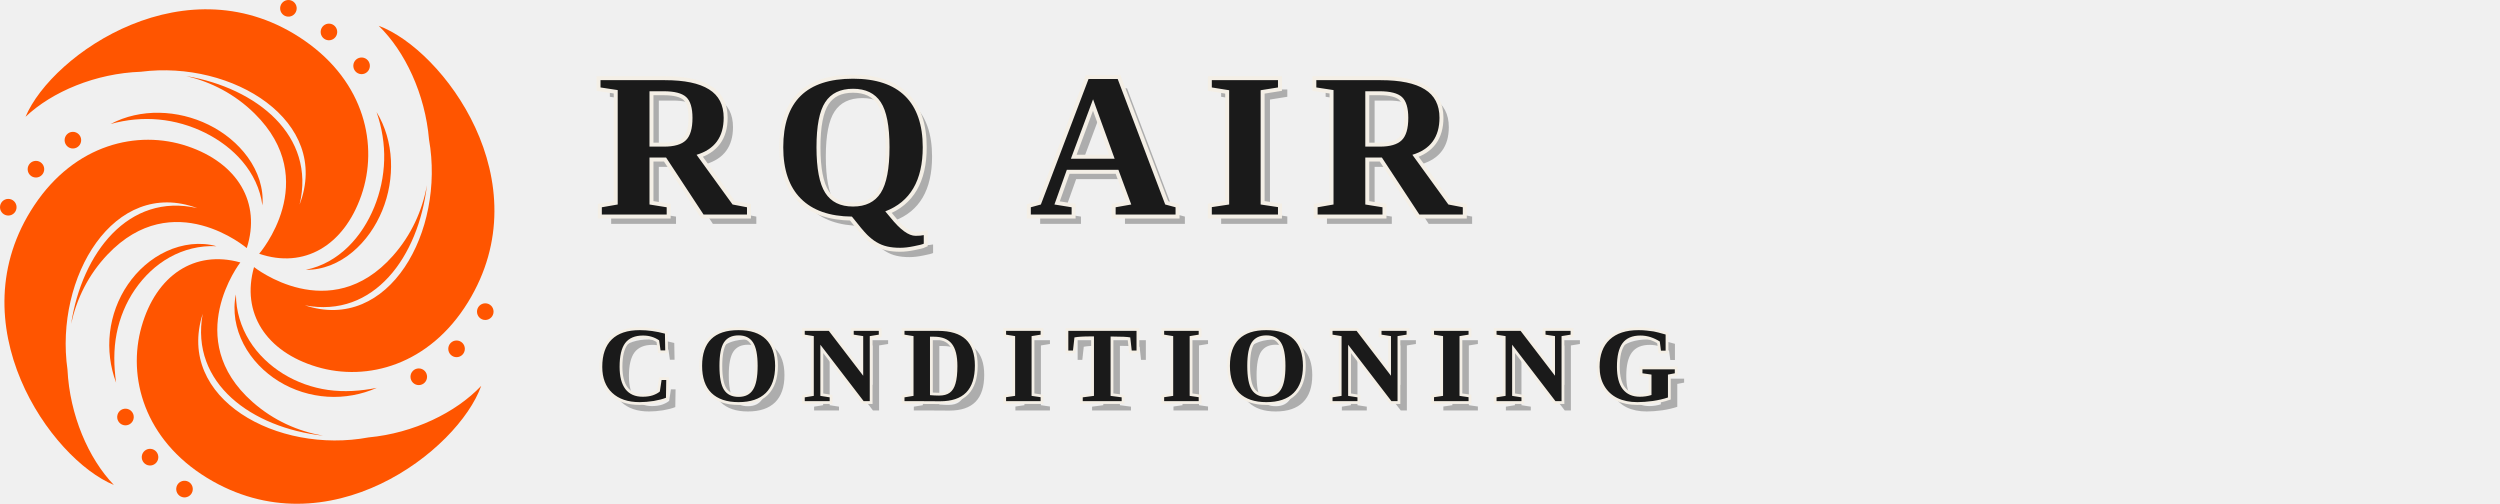
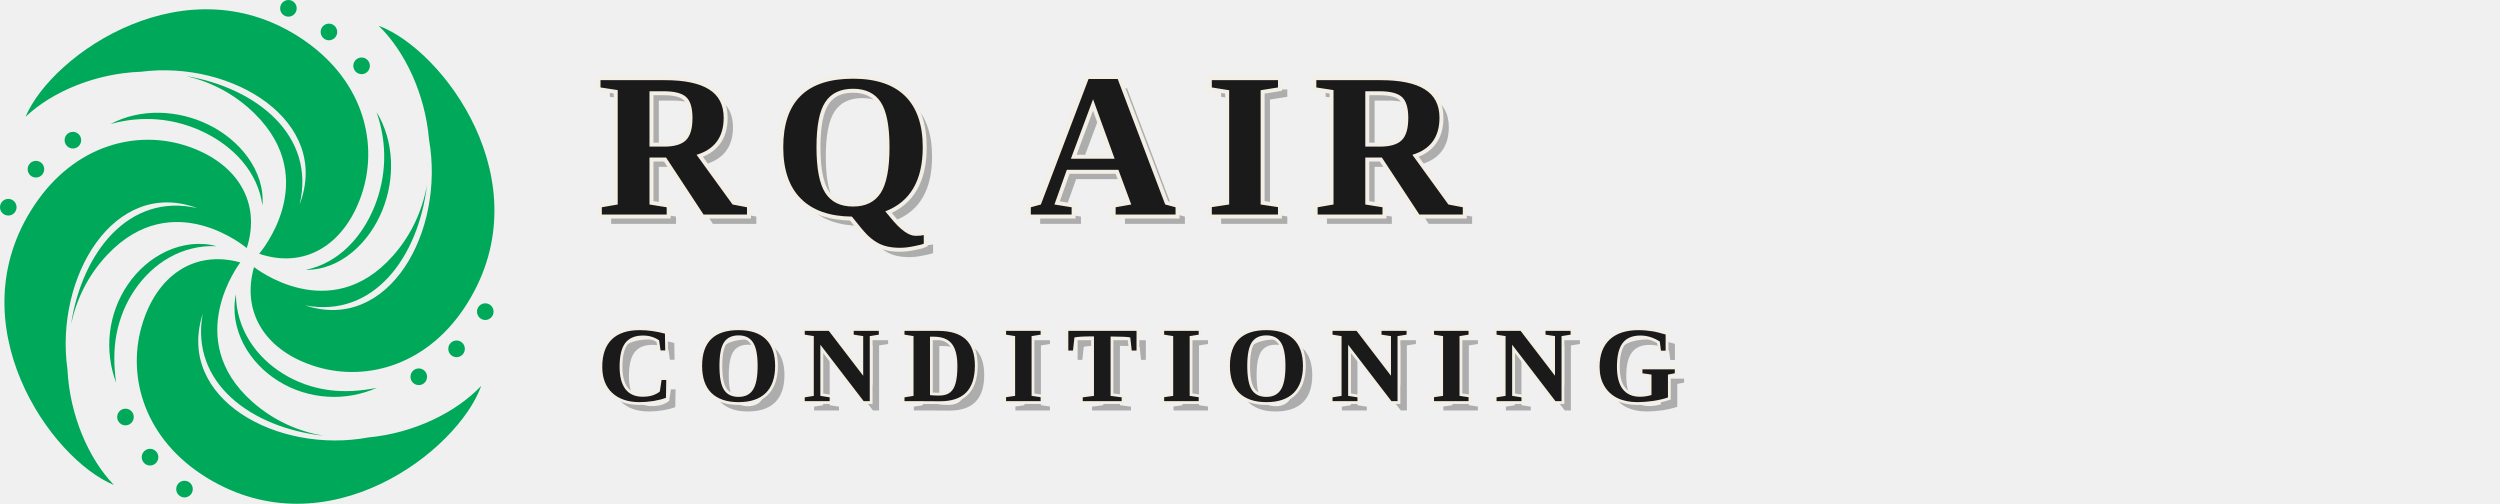
<svg xmlns="http://www.w3.org/2000/svg" width="268" height="54" viewBox="0 0 268 54" fill="none">
  <g clip-path="url(#clip0_rq_logo)">
-     <path d="M11.855 13.296C13.43 12.452 15.26 12.055 17.079 12.089C18.902 12.121 20.724 12.566 22.369 13.378C24.015 14.187 25.494 15.375 26.573 16.874C27.114 17.622 27.538 18.452 27.818 19.324C28.087 20.2 28.213 21.117 28.129 22.014C27.897 20.231 27.103 18.632 26.001 17.325C24.896 16.012 23.488 14.98 21.958 14.219C20.423 13.463 18.751 12.977 17.037 12.816C15.323 12.651 13.572 12.816 11.855 13.296Z" fill="#FF5500" />
-     <path d="M12.446 41.02C11.818 39.342 11.573 37.482 11.787 35.652C11.998 33.825 12.652 32.032 13.704 30.502C14.748 28.971 16.188 27.696 17.87 26.926C18.709 26.539 19.605 26.287 20.513 26.186C21.42 26.094 22.34 26.147 23.202 26.393C21.415 26.303 19.69 26.749 18.195 27.579C16.694 28.412 15.436 29.629 14.468 31.035C13.501 32.446 12.833 34.064 12.501 35.766C12.169 37.469 12.195 39.243 12.446 41.02Z" fill="#FF5500" />
-     <path d="M40.365 12.01C41.304 13.535 41.821 15.344 41.908 17.174C41.998 19.004 41.676 20.863 40.977 22.568C40.281 24.271 39.202 25.836 37.786 27.019C37.082 27.61 36.286 28.093 35.437 28.43C34.585 28.759 33.683 28.944 32.789 28.921C34.543 28.57 36.075 27.669 37.301 26.475C38.53 25.279 39.461 23.799 40.115 22.213C40.764 20.624 41.133 18.914 41.183 17.182C41.233 15.45 40.953 13.702 40.365 12.01Z" fill="#FF5500" />
-     <path d="M40.403 41.575C38.768 42.296 36.938 42.643 35.108 42.527C33.283 42.413 31.466 41.853 29.889 40.88C28.314 39.911 26.97 38.538 26.113 36.888C25.683 36.068 25.385 35.18 25.234 34.273C25.095 33.366 25.097 32.438 25.292 31.56C25.298 33.361 25.836 35.066 26.74 36.525C27.647 37.986 28.924 39.185 30.371 40.081C31.824 40.975 33.467 41.561 35.173 41.803C36.89 42.044 38.652 41.925 40.403 41.575Z" fill="#FF5500" />
-     <path d="M45.99 14.948C47.728 24.785 41.71 35.731 32.675 32.729C40.099 34.156 44.861 27.504 45.769 19.855C45.273 22.555 44.12 25.17 42.121 27.424C35.336 35.079 27.233 28.631 27.233 28.631C25.838 33.538 28.512 37.705 33.976 39.33C39.371 40.938 46.027 39.121 50.159 32.413C58.15 19.441 47.469 5.305 40.595 2.764C43.424 5.509 45.581 10.1 45.99 14.948Z" fill="#FF5500" />
-     <path d="M51.586 41.365C48.878 44.232 44.331 46.439 39.516 46.889C29.748 48.717 18.818 42.752 21.729 33.641C20.371 41.118 27.022 45.855 34.635 46.706C31.945 46.229 29.337 45.091 27.08 43.099C19.414 36.336 25.761 28.133 25.761 28.133C20.872 26.769 16.75 29.491 15.179 34.999C13.625 40.439 15.485 47.118 22.185 51.221C35.144 59.154 49.115 48.298 51.586 41.365Z" fill="#FF5500" />
-     <path d="M7.233 39.62C5.832 29.727 12.225 18.999 21.149 22.312C13.781 20.63 8.791 27.11 7.623 34.724C8.211 32.043 9.453 29.47 11.528 27.285C18.572 19.869 26.452 26.595 26.452 26.595C28.013 21.741 25.487 17.485 20.081 15.668C14.743 13.875 8.029 15.461 3.67 22.02C-4.766 34.708 5.424 49.208 12.204 51.985C9.472 49.142 7.473 44.479 7.233 39.62Z" fill="#FF5500" />
-     <path d="M32.115 21.929C33.89 14.543 27.519 9.434 19.964 8.153C22.622 8.782 25.164 10.068 27.305 12.185C34.578 19.372 27.783 27.202 27.783 27.202C32.587 28.841 36.854 26.356 38.734 20.948C40.591 15.606 39.109 8.832 32.648 4.355C20.154 -4.307 5.594 5.737 2.738 12.519C5.602 9.811 10.267 7.864 15.101 7.692C24.956 6.422 35.533 12.999 32.115 21.929Z" fill="#FF5500" />
-     <path d="M45.781 40.389C45.781 40.882 45.383 41.283 44.893 41.283C44.402 41.283 44.004 40.882 44.004 40.389C44.004 39.896 44.402 39.495 44.893 39.495C45.386 39.495 45.781 39.896 45.781 40.389Z" fill="#FF5500" />
-     <path d="M49.832 37.395C49.832 37.888 49.434 38.289 48.943 38.289C48.453 38.289 48.055 37.888 48.055 37.395C48.055 36.901 48.453 36.501 48.943 36.501C49.434 36.501 49.832 36.901 49.832 37.395Z" fill="#FF5500" />
-     <path d="M52.91 33.408C52.91 33.902 52.512 34.302 52.022 34.302C51.531 34.302 51.133 33.902 51.133 33.408C51.133 32.915 51.531 32.515 52.022 32.515C52.515 32.515 52.91 32.913 52.91 33.408Z" fill="#FF5500" />
-     <path d="M14.308 44.94C14.437 44.463 14.158 43.972 13.685 43.842C13.211 43.712 12.723 43.993 12.594 44.469C12.464 44.945 12.743 45.437 13.217 45.566C13.69 45.697 14.179 45.416 14.308 44.94Z" fill="#FF5500" />
-     <path d="M16.011 49.9C15.523 49.86 15.159 49.427 15.198 48.934C15.238 48.443 15.668 48.077 16.158 48.117C16.646 48.157 17.01 48.589 16.97 49.083C16.928 49.576 16.498 49.942 16.011 49.9Z" fill="#FF5500" />
-     <path d="M20.628 52.692C20.773 52.221 20.51 51.72 20.041 51.575C19.572 51.429 19.075 51.694 18.93 52.165C18.785 52.637 19.048 53.138 19.517 53.283C19.986 53.429 20.484 53.164 20.628 52.692Z" fill="#FF5500" />
-     <path d="M6.926 15.052C6.913 14.559 7.298 14.147 7.788 14.134C8.279 14.121 8.688 14.508 8.701 15.001C8.714 15.495 8.329 15.906 7.839 15.919C7.351 15.935 6.942 15.545 6.926 15.052Z" fill="#FF5500" />
-     <path d="M2.965 18.163C2.952 17.67 3.337 17.259 3.828 17.245C4.318 17.232 4.727 17.619 4.74 18.113C4.753 18.606 4.368 19.017 3.878 19.03C3.387 19.046 2.978 18.657 2.965 18.163Z" fill="#FF5500" />
-     <path d="M0 22.239C-0.013 21.746 0.372 21.335 0.863 21.322C1.353 21.308 1.762 21.696 1.775 22.189C1.788 22.682 1.403 23.093 0.913 23.107C0.425 23.12 0.014 22.733 0 22.239Z" fill="#FF5500" />
-     <path d="M38.643 6.172C39.129 6.106 39.577 6.448 39.643 6.936C39.709 7.424 39.368 7.875 38.883 7.941C38.398 8.008 37.95 7.665 37.884 7.177C37.815 6.689 38.155 6.239 38.643 6.172Z" fill="#FF5500" />
-     <path d="M35.143 2.541C35.628 2.475 36.076 2.817 36.142 3.305C36.208 3.793 35.868 4.244 35.383 4.31C34.897 4.377 34.449 4.035 34.383 3.547C34.317 3.059 34.657 2.608 35.143 2.541Z" fill="#FF5500" />
-     <path d="M30.799 0.008C31.284 -0.058 31.732 0.284 31.798 0.772C31.864 1.26 31.524 1.711 31.039 1.777C30.554 1.844 30.105 1.501 30.039 1.013C29.974 0.525 30.314 0.075 30.799 0.008Z" fill="#FF5500" />
+     <path d="M11.855 13.296C13.43 12.452 15.26 12.055 17.079 12.089C18.902 12.121 20.724 12.566 22.369 13.378C24.015 14.187 25.494 15.375 26.573 16.874C27.114 17.622 27.538 18.452 27.818 19.324C28.087 20.2 28.213 21.117 28.129 22.014C27.897 20.231 27.103 18.632 26.001 17.325C24.896 16.012 23.488 14.98 21.958 14.219C20.423 13.463 18.751 12.977 17.037 12.816C15.323 12.651 13.572 12.816 11.855 13.296Z" fill="#00a859" />
+     <path d="M12.446 41.02C11.818 39.342 11.573 37.482 11.787 35.652C11.998 33.825 12.652 32.032 13.704 30.502C14.748 28.971 16.188 27.696 17.87 26.926C18.709 26.539 19.605 26.287 20.513 26.186C21.42 26.094 22.34 26.147 23.202 26.393C21.415 26.303 19.69 26.749 18.195 27.579C16.694 28.412 15.436 29.629 14.468 31.035C13.501 32.446 12.833 34.064 12.501 35.766C12.169 37.469 12.195 39.243 12.446 41.02Z" fill="#00a859" />
+     <path d="M40.365 12.01C41.304 13.535 41.821 15.344 41.908 17.174C41.998 19.004 41.676 20.863 40.977 22.568C40.281 24.271 39.202 25.836 37.786 27.019C37.082 27.61 36.286 28.093 35.437 28.43C34.585 28.759 33.683 28.944 32.789 28.921C34.543 28.57 36.075 27.669 37.301 26.475C38.53 25.279 39.461 23.799 40.115 22.213C40.764 20.624 41.133 18.914 41.183 17.182C41.233 15.45 40.953 13.702 40.365 12.01Z" fill="#00a859" />
+     <path d="M40.403 41.575C38.768 42.296 36.938 42.643 35.108 42.527C33.283 42.413 31.466 41.853 29.889 40.88C28.314 39.911 26.97 38.538 26.113 36.888C25.683 36.068 25.385 35.18 25.234 34.273C25.095 33.366 25.097 32.438 25.292 31.56C25.298 33.361 25.836 35.066 26.74 36.525C27.647 37.986 28.924 39.185 30.371 40.081C31.824 40.975 33.467 41.561 35.173 41.803C36.89 42.044 38.652 41.925 40.403 41.575Z" fill="#00a859" />
+     <path d="M45.99 14.948C47.728 24.785 41.71 35.731 32.675 32.729C40.099 34.156 44.861 27.504 45.769 19.855C45.273 22.555 44.12 25.17 42.121 27.424C35.336 35.079 27.233 28.631 27.233 28.631C25.838 33.538 28.512 37.705 33.976 39.33C39.371 40.938 46.027 39.121 50.159 32.413C58.15 19.441 47.469 5.305 40.595 2.764C43.424 5.509 45.581 10.1 45.99 14.948Z" fill="#00a859" />
+     <path d="M51.586 41.365C48.878 44.232 44.331 46.439 39.516 46.889C29.748 48.717 18.818 42.752 21.729 33.641C20.371 41.118 27.022 45.855 34.635 46.706C31.945 46.229 29.337 45.091 27.08 43.099C19.414 36.336 25.761 28.133 25.761 28.133C20.872 26.769 16.75 29.491 15.179 34.999C13.625 40.439 15.485 47.118 22.185 51.221C35.144 59.154 49.115 48.298 51.586 41.365Z" fill="#00a859" />
+     <path d="M7.233 39.62C5.832 29.727 12.225 18.999 21.149 22.312C13.781 20.63 8.791 27.11 7.623 34.724C8.211 32.043 9.453 29.47 11.528 27.285C18.572 19.869 26.452 26.595 26.452 26.595C28.013 21.741 25.487 17.485 20.081 15.668C14.743 13.875 8.029 15.461 3.67 22.02C-4.766 34.708 5.424 49.208 12.204 51.985C9.472 49.142 7.473 44.479 7.233 39.62Z" fill="#00a859" />
+     <path d="M32.115 21.929C33.89 14.543 27.519 9.434 19.964 8.153C22.622 8.782 25.164 10.068 27.305 12.185C34.578 19.372 27.783 27.202 27.783 27.202C32.587 28.841 36.854 26.356 38.734 20.948C40.591 15.606 39.109 8.832 32.648 4.355C20.154 -4.307 5.594 5.737 2.738 12.519C5.602 9.811 10.267 7.864 15.101 7.692C24.956 6.422 35.533 12.999 32.115 21.929Z" fill="#00a859" />
+     <path d="M45.781 40.389C45.781 40.882 45.383 41.283 44.893 41.283C44.402 41.283 44.004 40.882 44.004 40.389C44.004 39.896 44.402 39.495 44.893 39.495C45.386 39.495 45.781 39.896 45.781 40.389Z" fill="#00a859" />
+     <path d="M49.832 37.395C49.832 37.888 49.434 38.289 48.943 38.289C48.453 38.289 48.055 37.888 48.055 37.395C48.055 36.901 48.453 36.501 48.943 36.501C49.434 36.501 49.832 36.901 49.832 37.395Z" fill="#00a859" />
+     <path d="M52.91 33.408C52.91 33.902 52.512 34.302 52.022 34.302C51.531 34.302 51.133 33.902 51.133 33.408C51.133 32.915 51.531 32.515 52.022 32.515C52.515 32.515 52.91 32.913 52.91 33.408Z" fill="#00a859" />
+     <path d="M14.308 44.94C14.437 44.463 14.158 43.972 13.685 43.842C13.211 43.712 12.723 43.993 12.594 44.469C12.464 44.945 12.743 45.437 13.217 45.566C13.69 45.697 14.179 45.416 14.308 44.94Z" fill="#00a859" />
+     <path d="M16.011 49.9C15.523 49.86 15.159 49.427 15.198 48.934C15.238 48.443 15.668 48.077 16.158 48.117C16.646 48.157 17.01 48.589 16.97 49.083C16.928 49.576 16.498 49.942 16.011 49.9Z" fill="#00a859" />
+     <path d="M20.628 52.692C20.773 52.221 20.51 51.72 20.041 51.575C19.572 51.429 19.075 51.694 18.93 52.165C18.785 52.637 19.048 53.138 19.517 53.283C19.986 53.429 20.484 53.164 20.628 52.692Z" fill="#00a859" />
+     <path d="M6.926 15.052C6.913 14.559 7.298 14.147 7.788 14.134C8.279 14.121 8.688 14.508 8.701 15.001C8.714 15.495 8.329 15.906 7.839 15.919C7.351 15.935 6.942 15.545 6.926 15.052Z" fill="#00a859" />
+     <path d="M2.965 18.163C2.952 17.67 3.337 17.259 3.828 17.245C4.318 17.232 4.727 17.619 4.74 18.113C4.753 18.606 4.368 19.017 3.878 19.03C3.387 19.046 2.978 18.657 2.965 18.163Z" fill="#00a859" />
+     <path d="M0 22.239C-0.013 21.746 0.372 21.335 0.863 21.322C1.353 21.308 1.762 21.696 1.775 22.189C1.788 22.682 1.403 23.093 0.913 23.107C0.425 23.12 0.014 22.733 0 22.239Z" fill="#00a859" />
+     <path d="M38.643 6.172C39.129 6.106 39.577 6.448 39.643 6.936C39.709 7.424 39.368 7.875 38.883 7.941C38.398 8.008 37.95 7.665 37.884 7.177C37.815 6.689 38.155 6.239 38.643 6.172Z" fill="#00a859" />
+     <path d="M35.143 2.541C35.628 2.475 36.076 2.817 36.142 3.305C36.208 3.793 35.868 4.244 35.383 4.31C34.897 4.377 34.449 4.035 34.383 3.547C34.317 3.059 34.657 2.608 35.143 2.541Z" fill="#00a859" />
+     <path d="M30.799 0.008C31.284 -0.058 31.732 0.284 31.798 0.772C31.864 1.26 31.524 1.711 31.039 1.777C30.554 1.844 30.105 1.501 30.039 1.013C29.974 0.525 30.314 0.075 30.799 0.008Z" fill="#00a859" />
  </g>
  <g transform="translate(62 27)">
    <text x="3" y="-3" font-family="Georgia, 'Times New Roman', Times, serif" font-size="22" font-weight="700" letter-spacing="3" fill="#000000" opacity="0.28">RQ AIR</text>
    <text x="2" y="-4" font-family="Georgia, 'Times New Roman', Times, serif" font-size="22" font-weight="700" letter-spacing="3" fill="#1a1a1a" stroke="#f4efe6" stroke-width="0.85" paint-order="stroke fill">RQ AIR</text>
    <text x="3" y="17" font-family="Georgia, 'Times New Roman', Times, serif" font-size="11.5" font-weight="700" letter-spacing="2.4" fill="#000000" opacity="0.28">CONDITIONING</text>
    <text x="2" y="16" font-family="Georgia, 'Times New Roman', Times, serif" font-size="11.5" font-weight="700" letter-spacing="2.4" fill="#1a1a1a" stroke="#f4efe6" stroke-width="0.6" paint-order="stroke fill">CONDITIONING</text>
  </g>
  <defs>
    <clipPath id="clip0_rq_logo">
      <rect width="53" height="54" fill="white" />
    </clipPath>
  </defs>
</svg>
